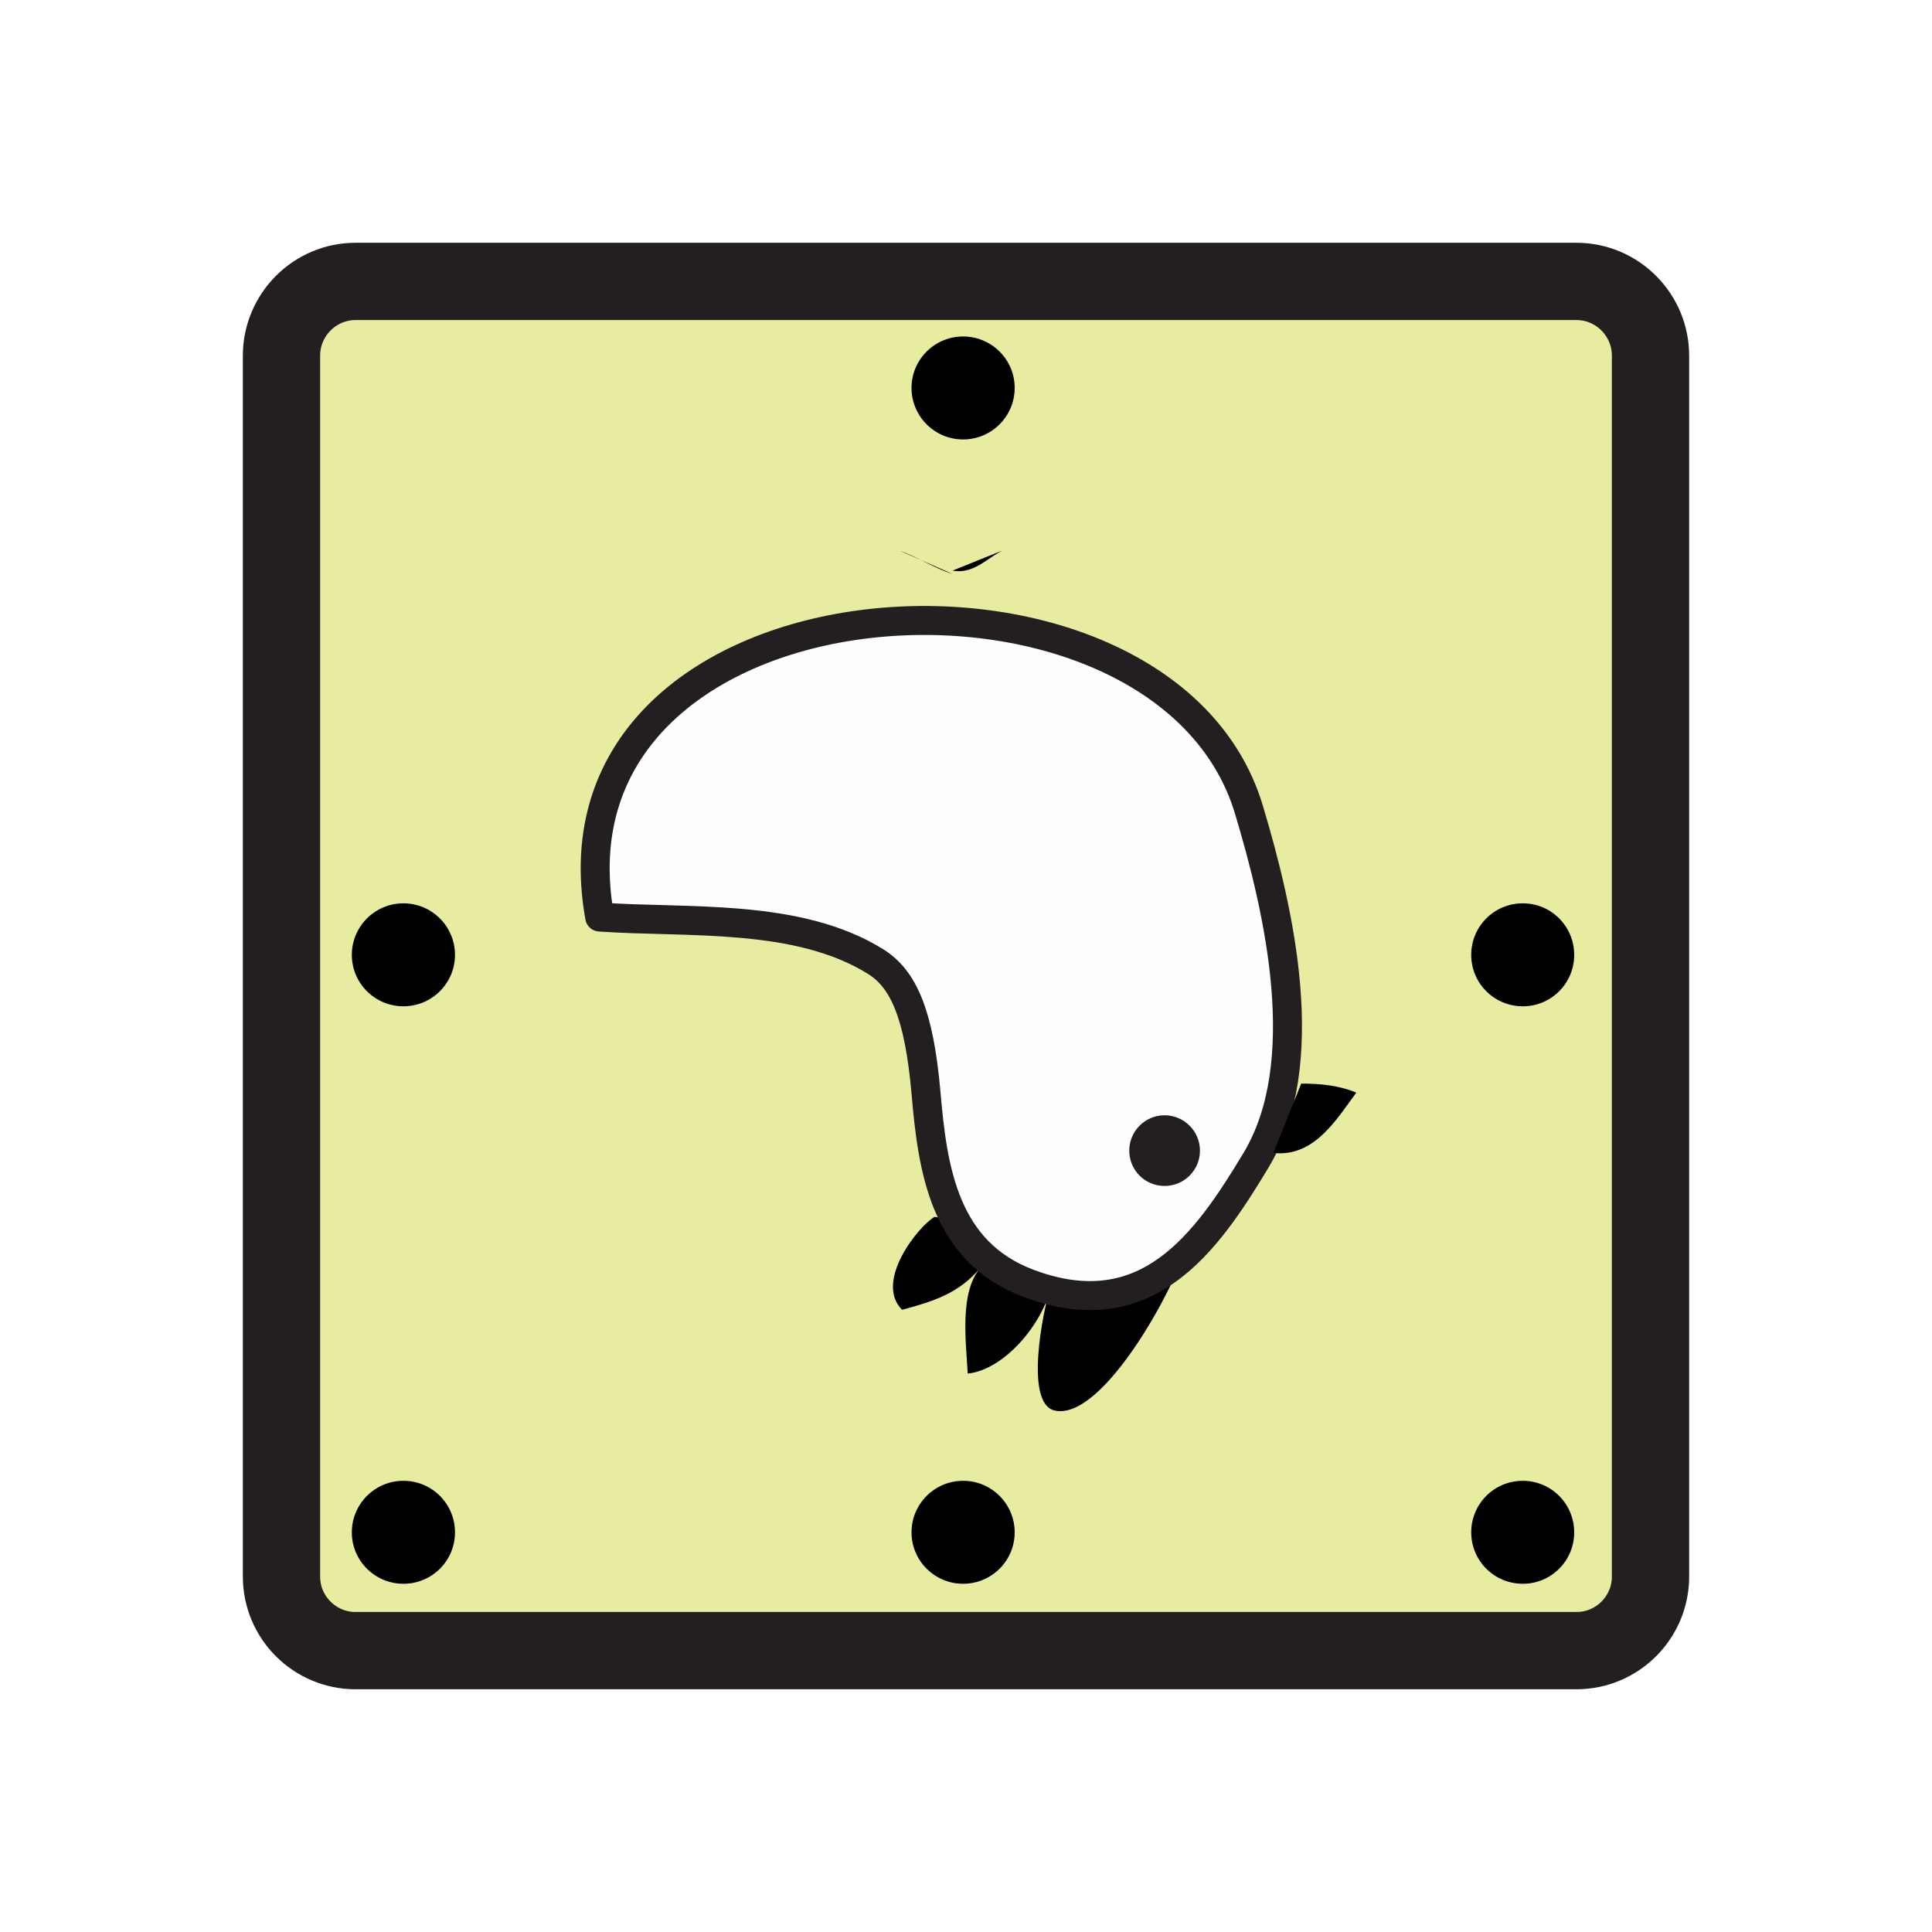
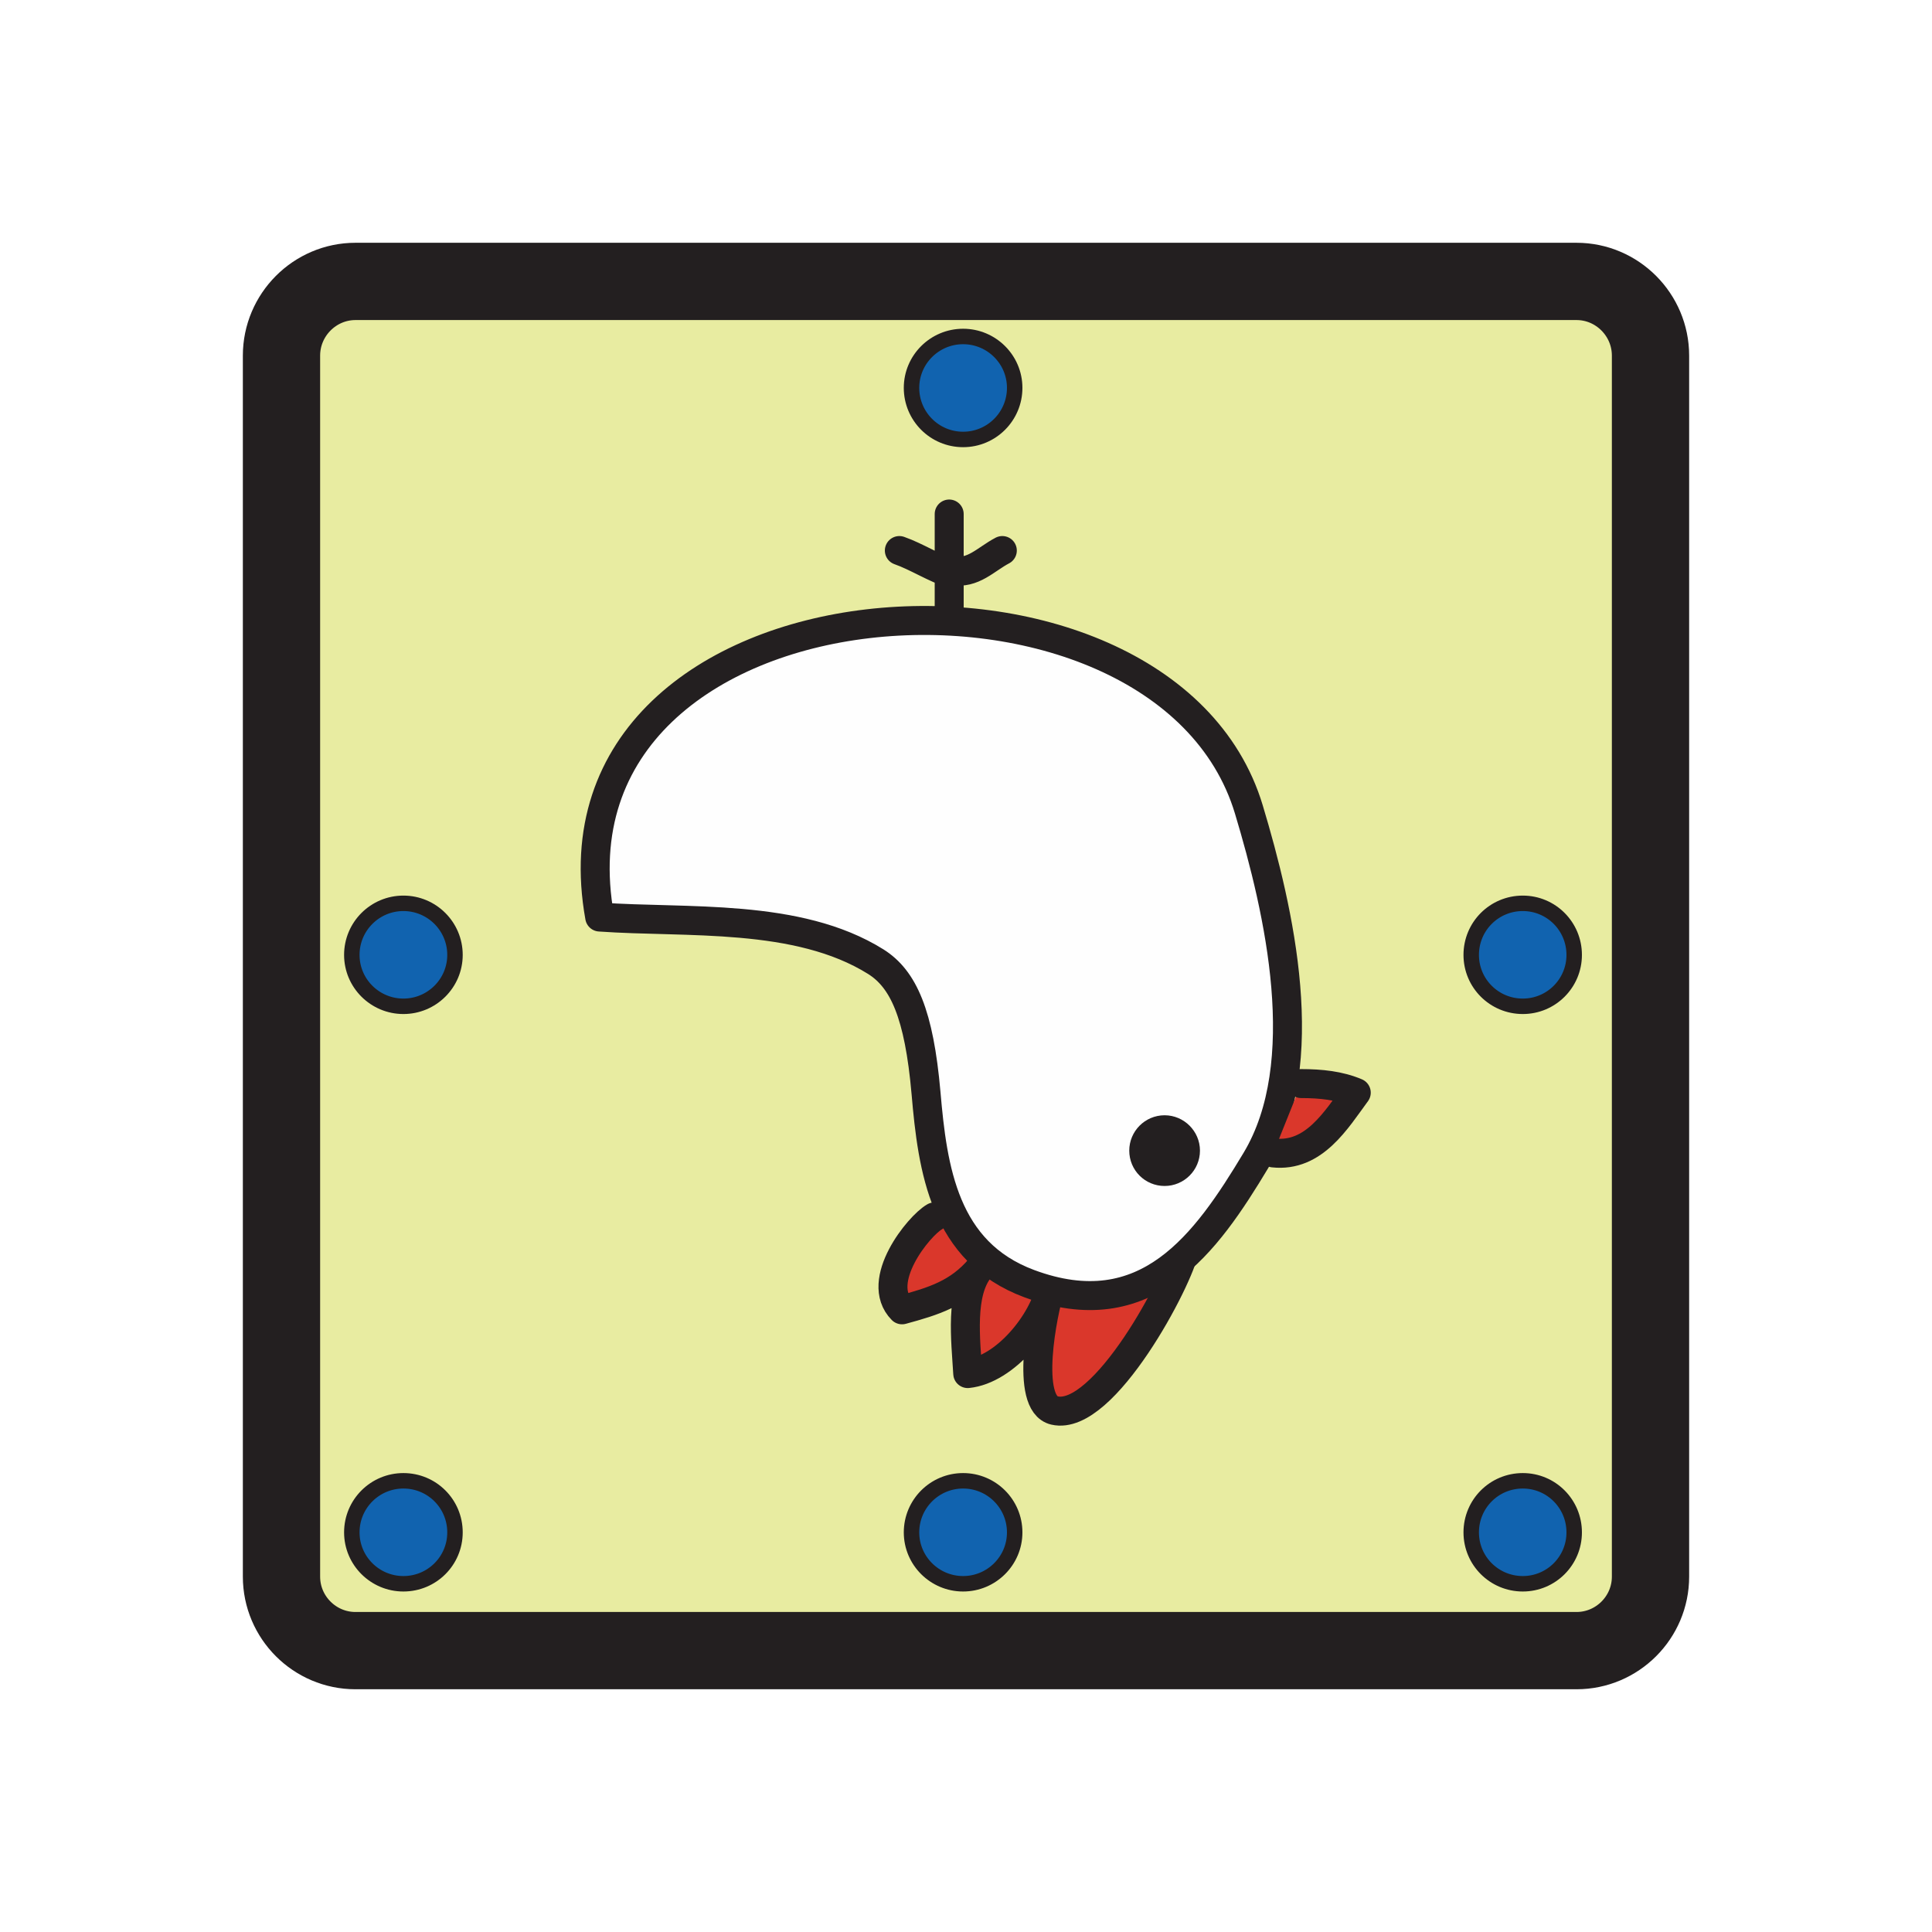
<svg xmlns="http://www.w3.org/2000/svg" width="100" height="100" viewBox="0 0 100 100">
  <path fill="#e8eca1" d="M14.57 18.406c0-2.11 1.72-3.84 3.83-3.84h63.2c2.11 0 3.83 1.73 3.83 3.84v63.2c0 2.11-1.72 3.83-3.83 3.83H18.4c-2.11 0-3.83-1.72-3.83-3.83z" />
  <path fill="none" stroke="#231f20" stroke-linecap="round" stroke-linejoin="round" stroke-width="4" d="M14.57 18.406c0-2.11 1.72-3.84 3.83-3.84h63.2c2.11 0 3.83 1.73 3.83 3.84v63.2c0 2.11-1.72 3.83-3.83 3.83H18.4c-2.11 0-3.83-1.72-3.83-3.83z" />
-   <path d="M47.18 79.316a2.67 2.67 0 1 1 5.34 0c0 1.47-1.2 2.66-2.67 2.66s-2.67-1.19-2.67-2.66m-28.97 0c0-1.48 1.2-2.67 2.67-2.67 1.48 0 2.67 1.19 2.67 2.67 0 1.47-1.19 2.66-2.67 2.66-1.47 0-2.67-1.19-2.67-2.66m57.94 0c0-1.48 1.19-2.67 2.67-2.67 1.47 0 2.66 1.19 2.66 2.67 0 1.47-1.19 2.66-2.66 2.66-1.48 0-2.67-1.19-2.67-2.66m-28.97-59.24c0-1.47 1.2-2.66 2.67-2.66s2.67 1.19 2.67 2.66a2.67 2.67 0 1 1-5.34 0m-28.97 29.35a2.67 2.67 0 1 1 5.34 0c0 1.47-1.2 2.66-2.67 2.66s-2.67-1.19-2.67-2.66m57.94 0c0-1.48 1.19-2.67 2.67-2.67 1.47 0 2.66 1.19 2.66 2.67 0 1.47-1.19 2.66-2.66 2.66-1.48 0-2.67-1.19-2.67-2.66" class="1TO_svg__s20" />
-   <path d="M49.13 33.656v-3.78m2.75-1.38c-.86.45-1.51 1.23-2.58 1.04m-.17-2.93v2.93m-2.58-1.04c.89.31 1.82.92 2.75 1.21" class="1TO_svg__s5" />
-   <path d="M61.31 64.666c-.27 1.52-4.17 8.94-6.73 8.34-1.55-.36-.62-5.09-.21-6.36-.36 1.78-2.34 4.25-4.28 4.45-.1-1.73-.42-4.19.64-5.46-1.12 1.32-2.39 1.71-4.04 2.16-1.46-1.48.87-4.35 1.68-4.81" class="1TO_svg__s21" />
+   <path fill="#1163af" stroke="#231f20" stroke-linecap="round" stroke-linejoin="round" stroke-width=".8" d="M47.18 79.316a2.67 2.67 0 1 1 5.34 0c0 1.47-1.2 2.66-2.67 2.66s-2.67-1.19-2.67-2.66m-28.97 0c0-1.48 1.2-2.67 2.67-2.67 1.48 0 2.67 1.19 2.67 2.67 0 1.47-1.19 2.66-2.67 2.66-1.47 0-2.67-1.19-2.67-2.66m57.94 0c0-1.48 1.19-2.67 2.67-2.67 1.47 0 2.66 1.19 2.66 2.67 0 1.47-1.19 2.66-2.66 2.66-1.48 0-2.67-1.19-2.67-2.66m-28.97-59.24c0-1.47 1.2-2.66 2.67-2.66s2.67 1.19 2.67 2.66a2.67 2.67 0 1 1-5.34 0m-28.97 29.35a2.67 2.67 0 1 1 5.34 0c0 1.47-1.2 2.66-2.67 2.66s-2.67-1.19-2.67-2.66m57.94 0c0-1.48 1.19-2.67 2.67-2.67 1.47 0 2.66 1.19 2.66 2.67 0 1.47-1.19 2.66-2.66 2.66-1.48 0-2.67-1.19-2.67-2.66" />
+   <path fill="none" stroke="#231f20" stroke-linecap="round" stroke-linejoin="round" stroke-width="1.5" d="M49.13 33.656v-3.78m2.75-1.38c-.86.45-1.51 1.23-2.58 1.04m-.17-2.93v2.93m-2.58-1.04c.89.31 1.82.92 2.75 1.21" />
+   <path fill="#da372b" stroke="#231f20" stroke-linecap="round" stroke-linejoin="round" stroke-width="1.5" d="M61.31 64.666c-.27 1.52-4.17 8.94-6.73 8.34-1.55-.36-.62-5.09-.21-6.36-.36 1.78-2.34 4.25-4.28 4.45-.1-1.73-.42-4.19.64-5.46-1.12 1.32-2.39 1.71-4.04 2.16-1.46-1.48.87-4.35 1.68-4.81" />
  <path fill="#fefefe" stroke="#231f20" stroke-linecap="round" stroke-linejoin="round" stroke-width="1.5" d="M45.33 49.776c1.43.9 2.24 2.7 2.6 6.79.34 3.97.94 8.23 5.33 9.87 6.09 2.27 9.16-2.07 11.75-6.38 3.02-5.03 1.21-12.91-.37-18.16-4.46-14.81-36.89-12.68-33.6 5.57 4.5.32 10.24-.22 14.29 2.31" />
-   <path d="M65.91 59.676c2.1.23 3.25-1.71 4.29-3.12-.87-.37-1.84-.47-2.85-.47" class="1TO_svg__s21" />
+   <path fill="#da372b" stroke="#231f20" stroke-linecap="round" stroke-linejoin="round" stroke-width="1.5" d="M65.91 59.676c2.1.23 3.25-1.71 4.29-3.12-.87-.37-1.84-.47-2.85-.47" />
  <path fill="#231f20" stroke="#231f20" stroke-linecap="round" stroke-linejoin="round" stroke-width="1.5" d="M59.2 59.556c0-.59.48-1.08 1.08-1.08.59 0 1.08.49 1.08 1.08 0 .6-.49 1.08-1.08 1.08-.6 0-1.08-.48-1.08-1.08" />
</svg>
